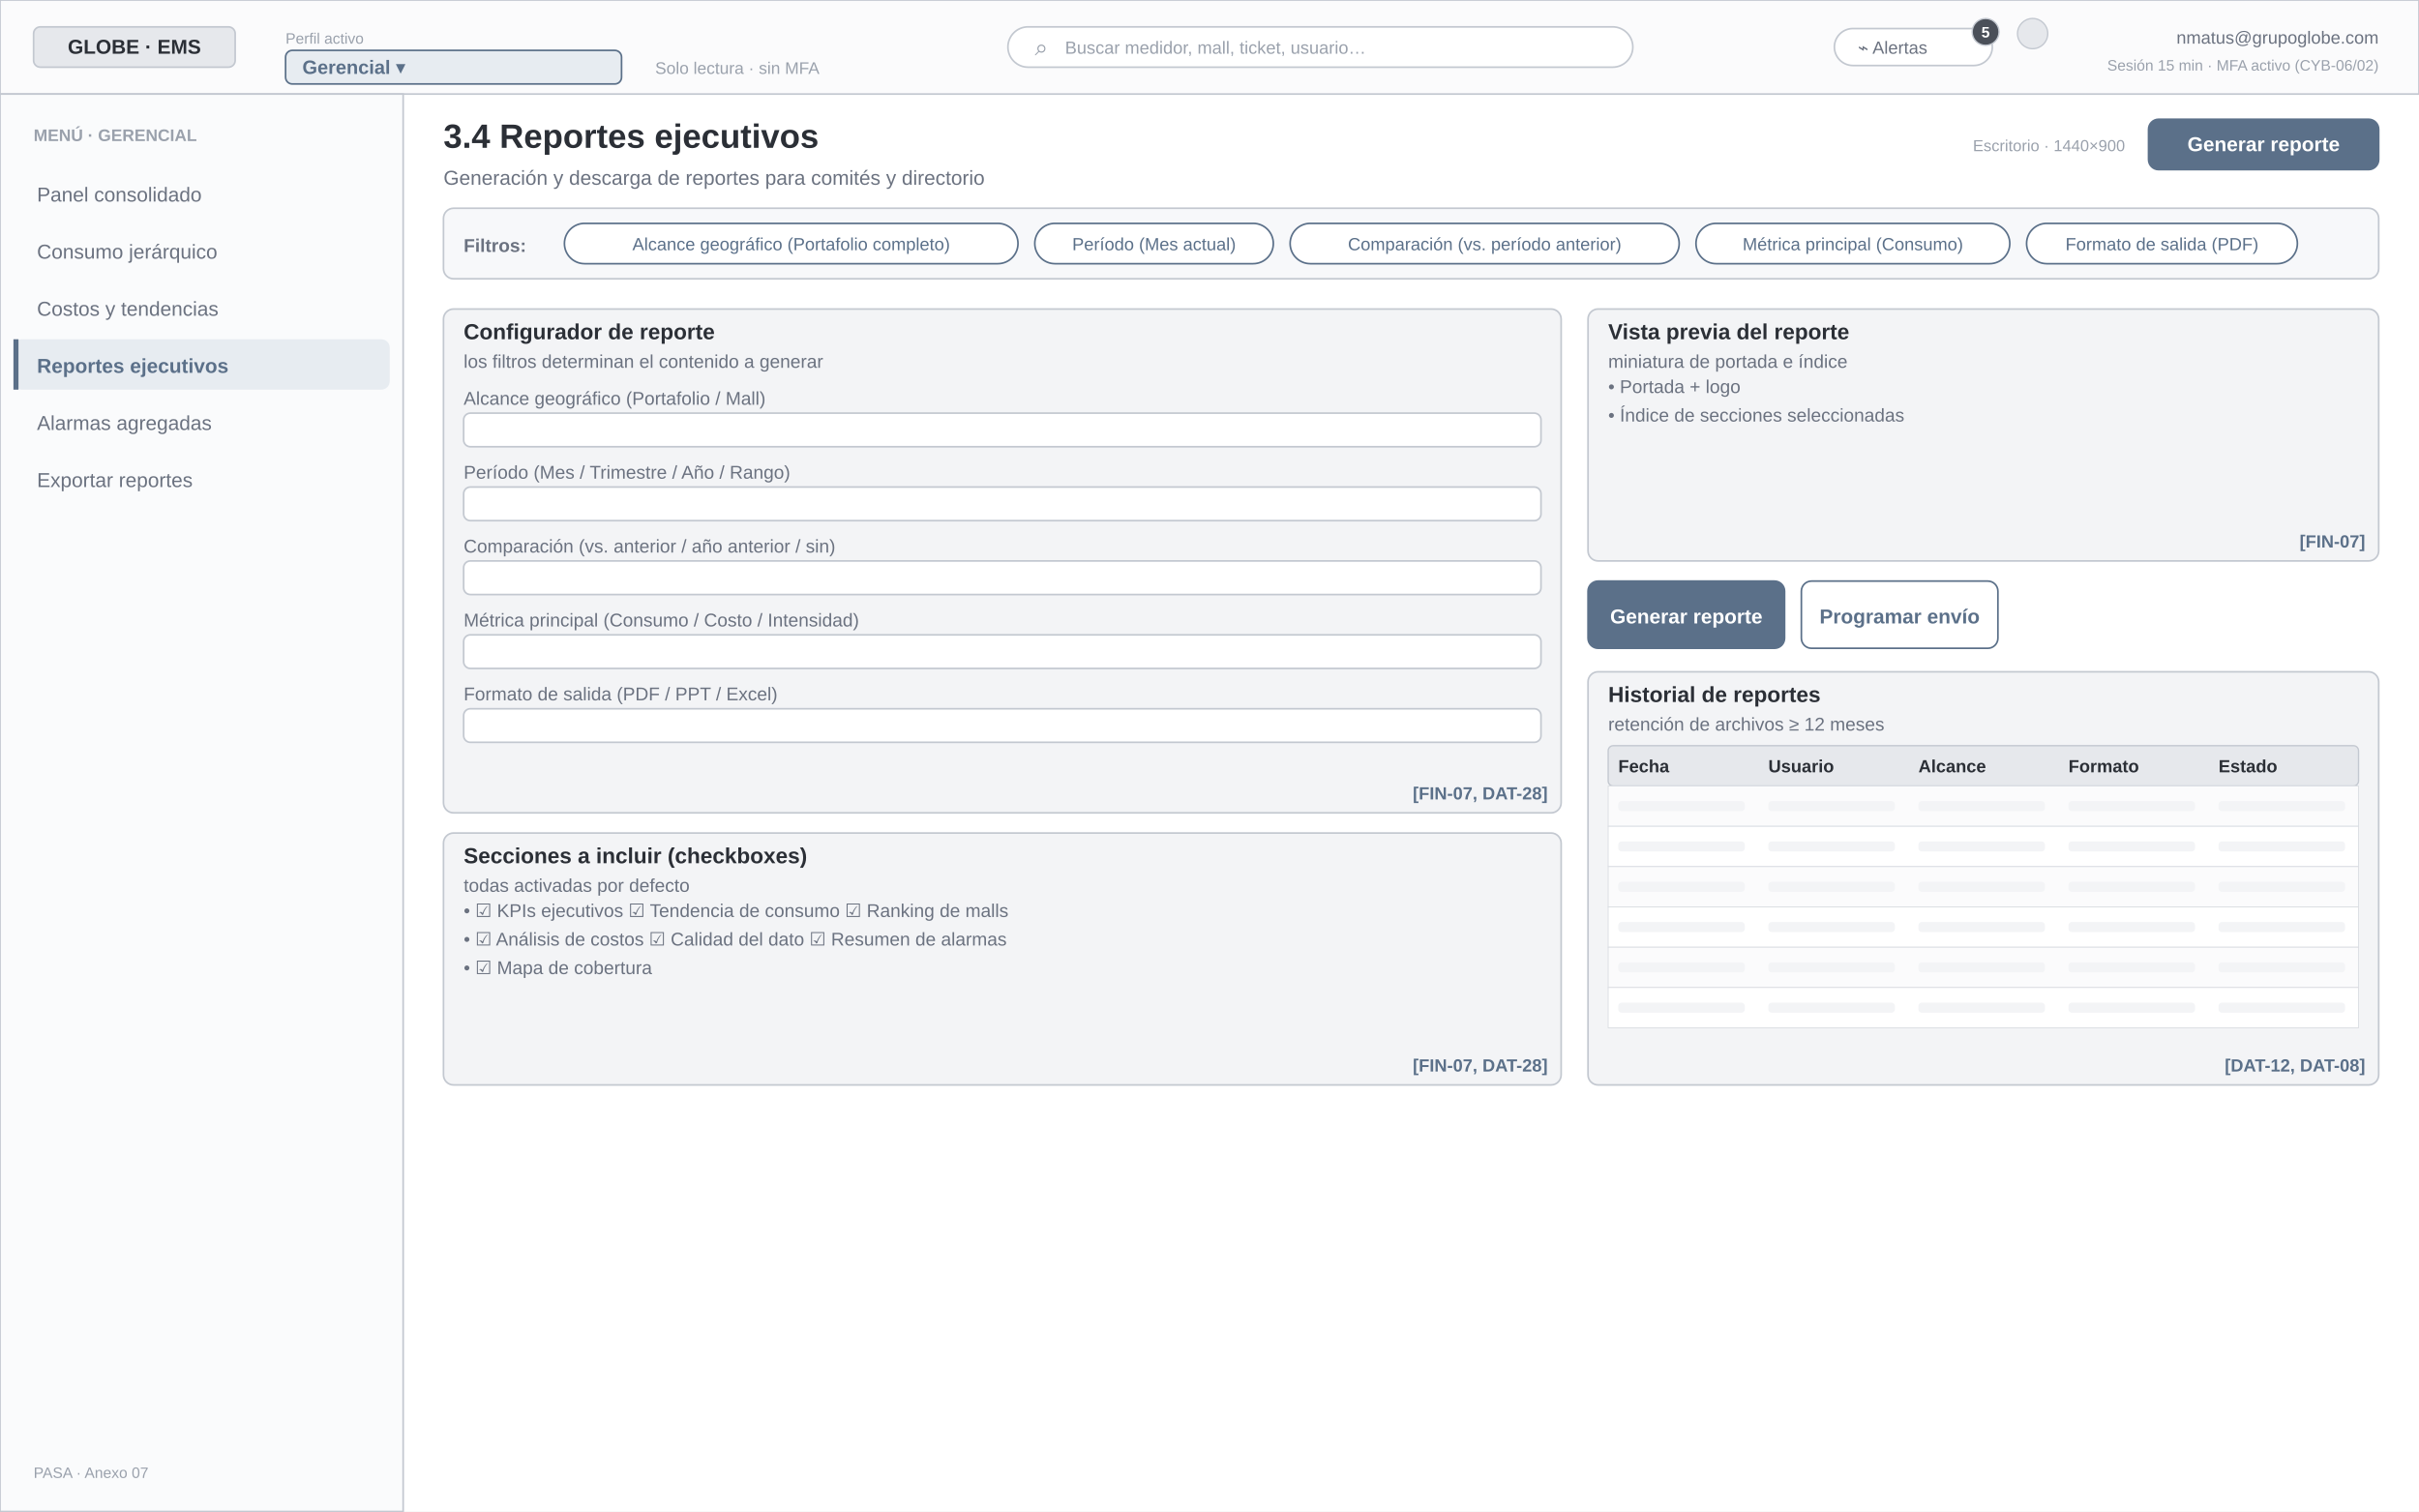
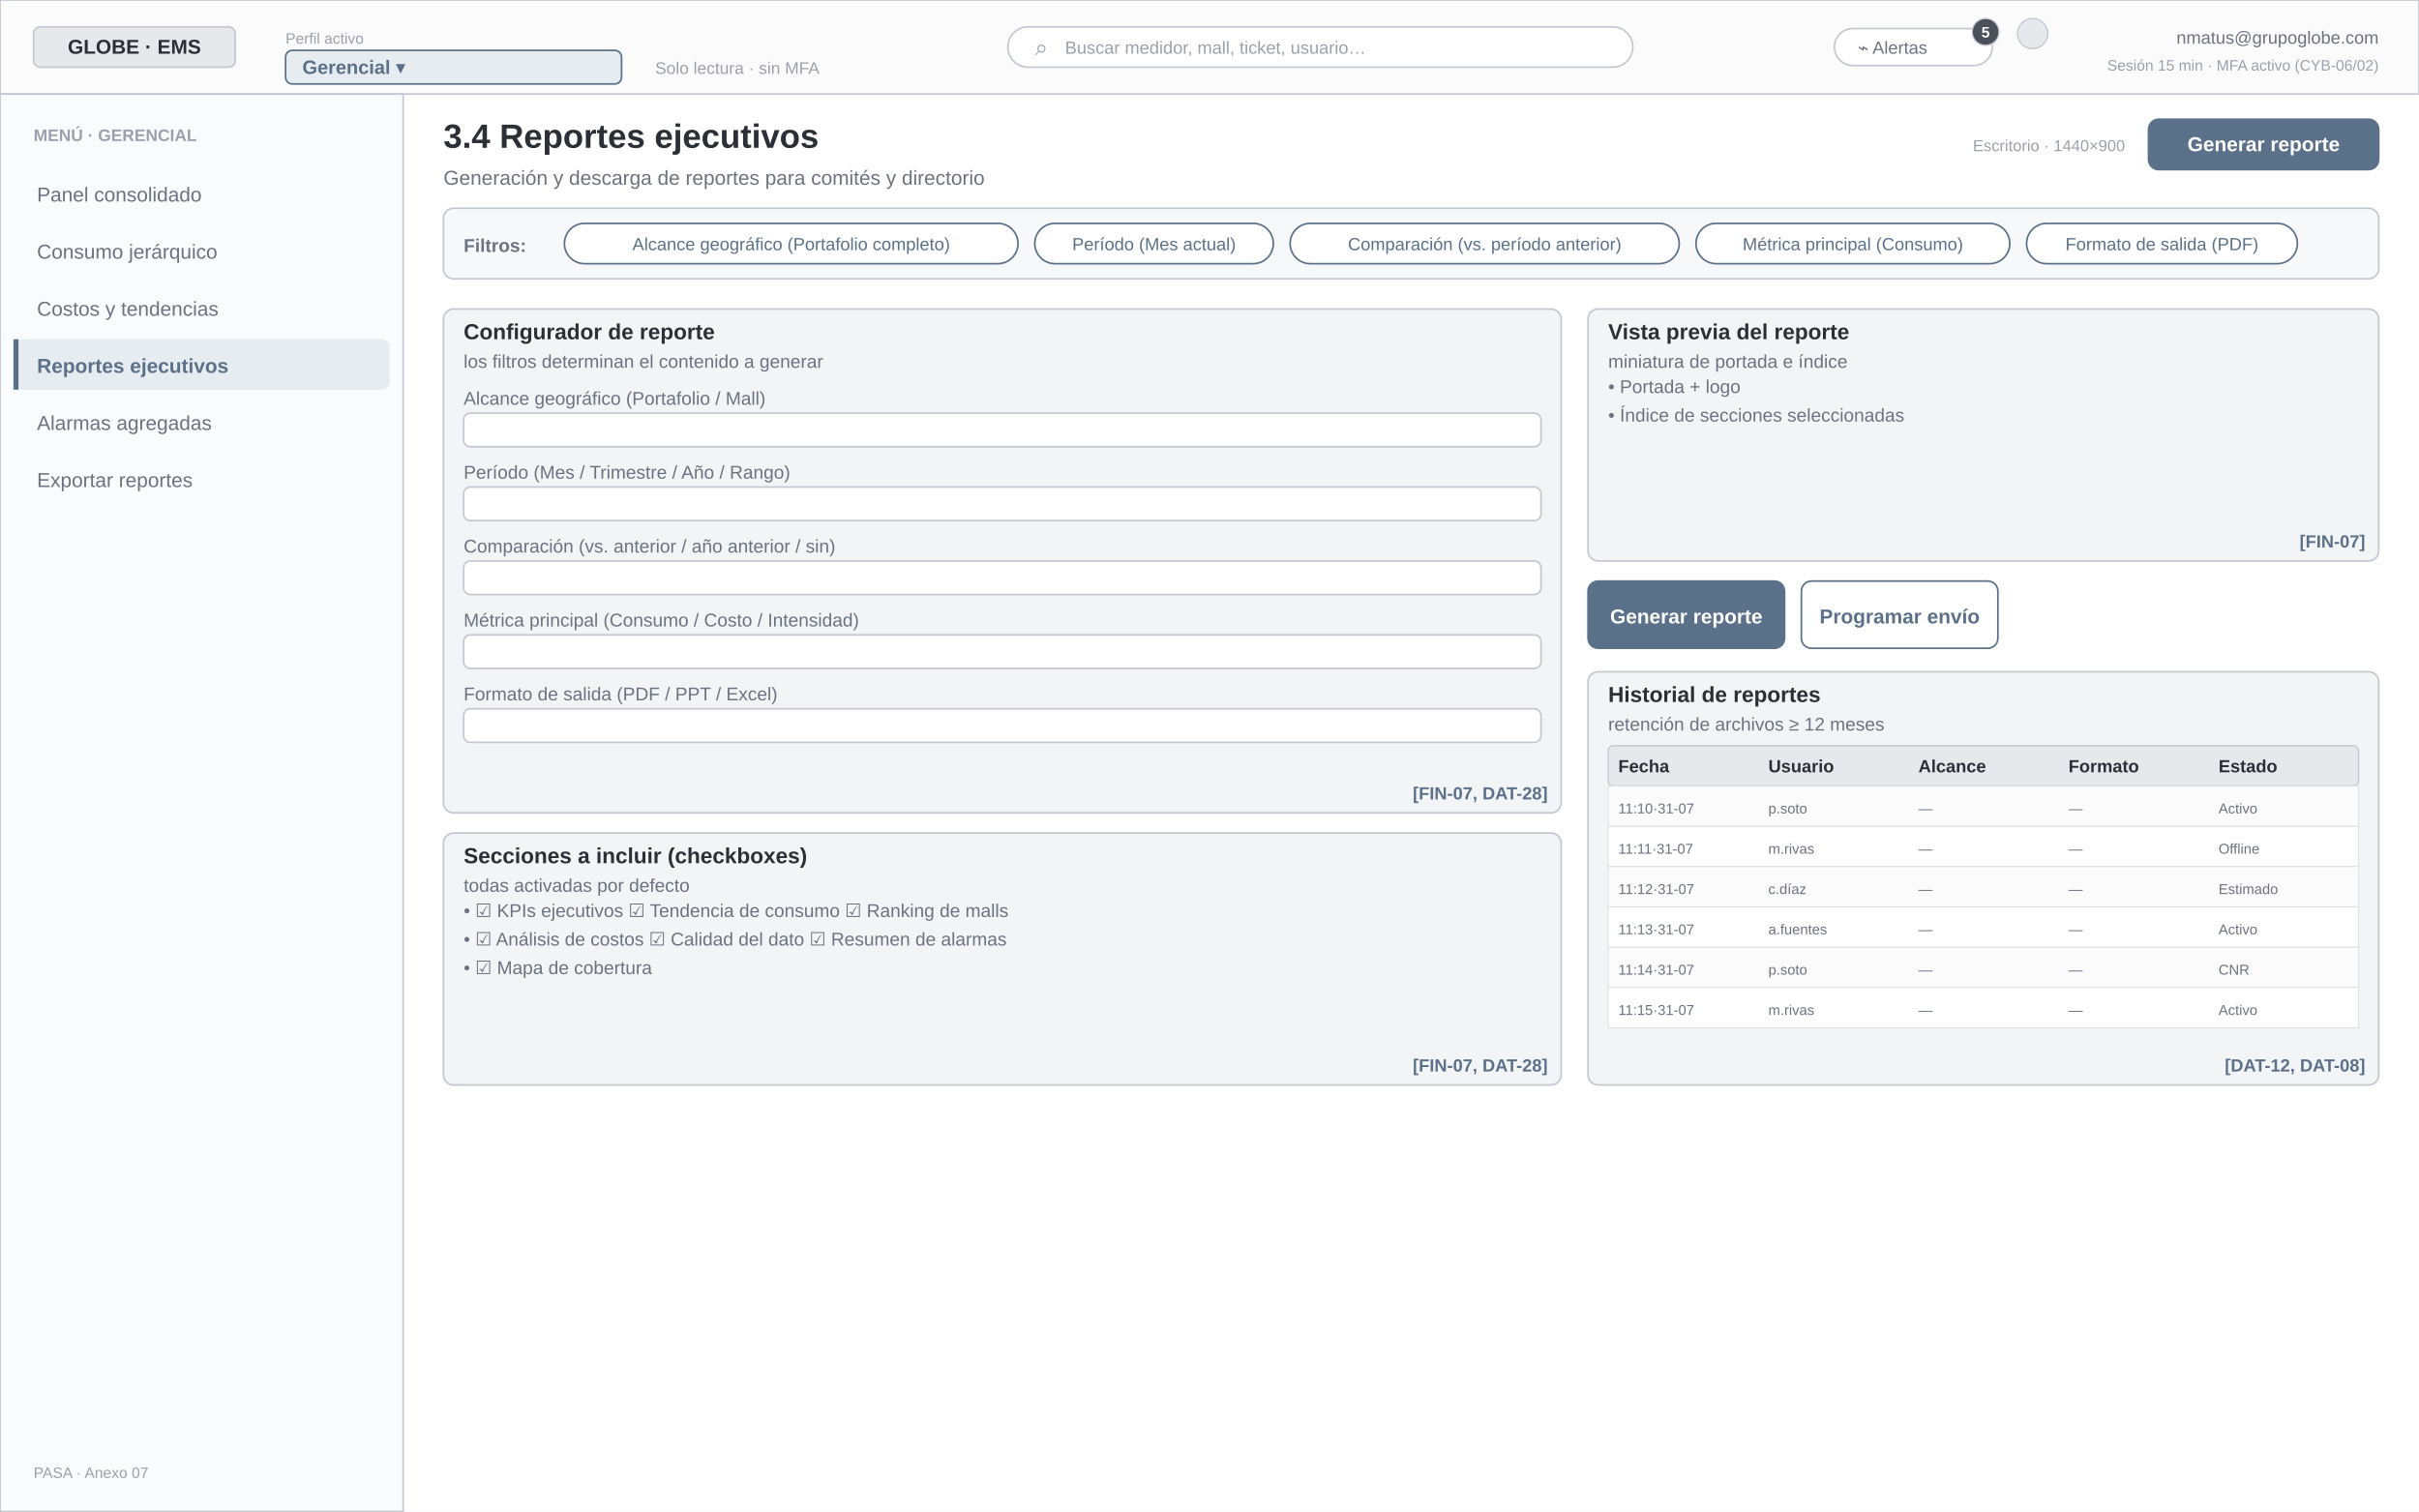
<svg xmlns="http://www.w3.org/2000/svg" viewBox="0 0 1440 900" width="1440" height="900" font-family="'Segoe UI', 'Helvetica Neue', Arial, sans-serif">
  <rect x="0" y="0" width="1440" height="900" rx="0" fill="#ffffff" stroke="none" stroke-width="1" />
  <rect x="0" y="0" width="1440" height="56" rx="0" fill="#fbfbfc" stroke="#c3c8d0" stroke-width="1" />
  <rect x="20" y="16" width="120" height="24" rx="4" fill="#e6e8ec" stroke="#c3c8d0" stroke-width="1" />
  <text x="80" y="32" font-family="'Segoe UI', 'Helvetica Neue', Arial, sans-serif" font-size="12" fill="#2b2f36" font-weight="700" text-anchor="middle">GLOBE · EMS</text>
  <text x="170" y="26" font-family="'Segoe UI', 'Helvetica Neue', Arial, sans-serif" font-size="9" fill="#9aa1ac" font-weight="normal" text-anchor="start">Perfil activo</text>
  <rect x="170" y="30" width="200" height="20" rx="4" fill="#e7ecf1" stroke="#5b7089" stroke-width="1" />
  <text x="180" y="44" font-family="'Segoe UI', 'Helvetica Neue', Arial, sans-serif" font-size="11.5" fill="#5b7089" font-weight="600" text-anchor="start">Gerencial  ▾</text>
  <text x="390" y="44" font-family="'Segoe UI', 'Helvetica Neue', Arial, sans-serif" font-size="10" fill="#9aa1ac" font-weight="normal" text-anchor="start">Solo lectura · sin MFA</text>
  <rect x="600" y="16" width="372" height="24" rx="12" fill="#ffffff" stroke="#c3c8d0" stroke-width="1" />
  <text x="616" y="33" font-family="'Segoe UI', 'Helvetica Neue', Arial, sans-serif" font-size="14" fill="#9aa1ac" font-weight="normal" text-anchor="start">⌕</text>
  <text x="634" y="32" font-family="'Segoe UI', 'Helvetica Neue', Arial, sans-serif" font-size="10.5" fill="#9aa1ac" font-weight="normal" text-anchor="start">Buscar medidor, mall, ticket, usuario…</text>
  <rect x="1092" y="17" width="94" height="22" rx="11" fill="#ffffff" stroke="#c3c8d0" stroke-width="1" />
  <text x="1106" y="32" font-family="'Segoe UI', 'Helvetica Neue', Arial, sans-serif" font-size="10.5" fill="#6b7280" font-weight="normal" text-anchor="start">⌁ Alertas</text>
  <circle cx="1182" cy="19" r="8" fill="#4b5059" stroke="#c3c8d0" stroke-width="0.8" />
  <text x="1182" y="22.3" font-family="'Segoe UI', 'Helvetica Neue', Arial, sans-serif" font-size="9" fill="#ffffff" font-weight="700" text-anchor="middle">5</text>
  <circle cx="1210" cy="20" r="9" fill="#e6e8ec" stroke="#c3c8d0" stroke-width="0.8" />
  <text x="1416" y="26" font-family="'Segoe UI', 'Helvetica Neue', Arial, sans-serif" font-size="10.5" fill="#6b7280" font-weight="normal" text-anchor="end">nmatus@grupoglobe.com</text>
  <text x="1416" y="42" font-family="'Segoe UI', 'Helvetica Neue', Arial, sans-serif" font-size="9" fill="#9aa1ac" font-weight="normal" text-anchor="end">Sesión 15 min · MFA activo (CYB-06/02)</text>
  <rect x="0" y="56" width="240" height="844" rx="0" fill="#fafbfc" stroke="#c3c8d0" stroke-width="1" />
  <text x="20" y="84" font-family="'Segoe UI', 'Helvetica Neue', Arial, sans-serif" font-size="10" fill="#9aa1ac" font-weight="700" text-anchor="start">MENÚ · GERENCIAL</text>
  <text x="22" y="120" font-family="'Segoe UI', 'Helvetica Neue', Arial, sans-serif" font-size="12" fill="#6b7280" font-weight="normal" text-anchor="start">Panel consolidado</text>
  <text x="22" y="154" font-family="'Segoe UI', 'Helvetica Neue', Arial, sans-serif" font-size="12" fill="#6b7280" font-weight="normal" text-anchor="start">Consumo jerárquico</text>
  <text x="22" y="188" font-family="'Segoe UI', 'Helvetica Neue', Arial, sans-serif" font-size="12" fill="#6b7280" font-weight="normal" text-anchor="start">Costos y tendencias</text>
  <rect x="8" y="202" width="224" height="30" rx="5" fill="#e7ecf1" stroke="none" stroke-width="1" />
  <rect x="8" y="202" width="3" height="30" rx="0" fill="#5b7089" stroke="none" stroke-width="1" />
  <text x="22" y="222" font-family="'Segoe UI', 'Helvetica Neue', Arial, sans-serif" font-size="12" fill="#5b7089" font-weight="700" text-anchor="start">Reportes ejecutivos</text>
  <text x="22" y="256" font-family="'Segoe UI', 'Helvetica Neue', Arial, sans-serif" font-size="12" fill="#6b7280" font-weight="normal" text-anchor="start">Alarmas agregadas</text>
  <text x="22" y="290" font-family="'Segoe UI', 'Helvetica Neue', Arial, sans-serif" font-size="12" fill="#6b7280" font-weight="normal" text-anchor="start">Exportar reportes</text>
  <text x="20" y="880" font-family="'Segoe UI', 'Helvetica Neue', Arial, sans-serif" font-size="9" fill="#9aa1ac" font-weight="normal" text-anchor="start">PASA · Anexo 07</text>
  <text x="264" y="88" font-family="'Segoe UI', 'Helvetica Neue', Arial, sans-serif" font-size="20" fill="#2b2f36" font-weight="700" text-anchor="start">3.4  Reportes ejecutivos</text>
  <rect x="1279.0" y="71" width="137.0" height="30" rx="6" fill="#5b7089" stroke="#5b7089" stroke-width="1" />
  <text x="1347.5" y="90" font-family="'Segoe UI', 'Helvetica Neue', Arial, sans-serif" font-size="12" fill="#ffffff" font-weight="700" text-anchor="middle">Generar reporte</text>
  <text x="1265.0" y="90" font-family="'Segoe UI', 'Helvetica Neue', Arial, sans-serif" font-size="9.5" fill="#9aa1ac" font-weight="normal" text-anchor="end">Escritorio · 1440×900</text>
  <text x="264" y="110" font-family="'Segoe UI', 'Helvetica Neue', Arial, sans-serif" font-size="12" fill="#6b7280" font-weight="normal" text-anchor="start">Generación y descarga de reportes para comités y directorio</text>
  <rect x="264" y="124" width="1152" height="42" rx="6" fill="#f7f8fa" stroke="#c3c8d0" stroke-width="1" />
  <text x="276" y="150" font-family="'Segoe UI', 'Helvetica Neue', Arial, sans-serif" font-size="11" fill="#6b7280" font-weight="700" text-anchor="start">Filtros:</text>
  <rect x="336" y="133" width="270.0" height="24" rx="12" fill="#ffffff" stroke="#5b7089" stroke-width="1" />
  <text x="471.0" y="149" font-family="'Segoe UI', 'Helvetica Neue', Arial, sans-serif" font-size="10.5" fill="#5b7089" font-weight="normal" text-anchor="middle">Alcance geográfico (Portafolio completo)</text>
  <rect x="616.0" y="133" width="142.0" height="24" rx="12" fill="#ffffff" stroke="#5b7089" stroke-width="1" />
  <text x="687.0" y="149" font-family="'Segoe UI', 'Helvetica Neue', Arial, sans-serif" font-size="10.5" fill="#5b7089" font-weight="normal" text-anchor="middle">Período (Mes actual)</text>
  <rect x="768.0" y="133" width="231.6" height="24" rx="12" fill="#ffffff" stroke="#5b7089" stroke-width="1" />
  <text x="883.8" y="149" font-family="'Segoe UI', 'Helvetica Neue', Arial, sans-serif" font-size="10.5" fill="#5b7089" font-weight="normal" text-anchor="middle">Comparación (vs. período anterior)</text>
  <rect x="1009.6" y="133" width="186.8" height="24" rx="12" fill="#ffffff" stroke="#5b7089" stroke-width="1" />
  <text x="1103.0" y="149" font-family="'Segoe UI', 'Helvetica Neue', Arial, sans-serif" font-size="10.5" fill="#5b7089" font-weight="normal" text-anchor="middle">Métrica principal (Consumo)</text>
  <rect x="1206.4" y="133" width="161.2" height="24" rx="12" fill="#ffffff" stroke="#5b7089" stroke-width="1" />
  <text x="1287.0" y="149" font-family="'Segoe UI', 'Helvetica Neue', Arial, sans-serif" font-size="10.5" fill="#5b7089" font-weight="normal" text-anchor="middle">Formato de salida (PDF)</text>
  <rect x="264.0" y="184" width="665.333" height="300" rx="6" fill="#f3f4f6" stroke="#c3c8d0" stroke-width="1" />
  <text x="276.0" y="202" font-family="'Segoe UI', 'Helvetica Neue', Arial, sans-serif" font-size="13" fill="#2b2f36" font-weight="700" text-anchor="start">Configurador de reporte</text>
  <text x="276.0" y="219" font-family="'Segoe UI', 'Helvetica Neue', Arial, sans-serif" font-size="11" fill="#6b7280" font-weight="normal" text-anchor="start">los filtros determinan el contenido a generar</text>
  <text x="276.0" y="241" font-family="'Segoe UI', 'Helvetica Neue', Arial, sans-serif" font-size="11" fill="#6b7280" font-weight="normal" text-anchor="start">Alcance geográfico (Portafolio / Mall)</text>
  <rect x="276.0" y="246" width="641.333" height="20" rx="4" fill="#ffffff" stroke="#c3c8d0" stroke-width="1" />
  <text x="276.0" y="285" font-family="'Segoe UI', 'Helvetica Neue', Arial, sans-serif" font-size="11" fill="#6b7280" font-weight="normal" text-anchor="start">Período (Mes / Trimestre / Año / Rango)</text>
  <rect x="276.0" y="290" width="641.333" height="20" rx="4" fill="#ffffff" stroke="#c3c8d0" stroke-width="1" />
  <text x="276.0" y="329" font-family="'Segoe UI', 'Helvetica Neue', Arial, sans-serif" font-size="11" fill="#6b7280" font-weight="normal" text-anchor="start">Comparación (vs. anterior / año anterior / sin)</text>
  <rect x="276.0" y="334" width="641.333" height="20" rx="4" fill="#ffffff" stroke="#c3c8d0" stroke-width="1" />
  <text x="276.0" y="373" font-family="'Segoe UI', 'Helvetica Neue', Arial, sans-serif" font-size="11" fill="#6b7280" font-weight="normal" text-anchor="start">Métrica principal (Consumo / Costo / Intensidad)</text>
  <rect x="276.0" y="378" width="641.333" height="20" rx="4" fill="#ffffff" stroke="#c3c8d0" stroke-width="1" />
  <text x="276.0" y="417" font-family="'Segoe UI', 'Helvetica Neue', Arial, sans-serif" font-size="11" fill="#6b7280" font-weight="normal" text-anchor="start">Formato de salida (PDF / PPT / Excel)</text>
  <rect x="276.0" y="422" width="641.333" height="20" rx="4" fill="#ffffff" stroke="#c3c8d0" stroke-width="1" />
  <text x="921.333" y="476" font-family="'Segoe UI', 'Helvetica Neue', Arial, sans-serif" font-size="10.5" fill="#5b7089" font-weight="600" text-anchor="end">[FIN-07, DAT-28]</text>
  <rect x="264.0" y="496" width="665.333" height="150" rx="6" fill="#f3f4f6" stroke="#c3c8d0" stroke-width="1" />
  <text x="276.0" y="514" font-family="'Segoe UI', 'Helvetica Neue', Arial, sans-serif" font-size="13" fill="#2b2f36" font-weight="700" text-anchor="start">Secciones a incluir (checkboxes)</text>
  <text x="276.0" y="531" font-family="'Segoe UI', 'Helvetica Neue', Arial, sans-serif" font-size="11" fill="#6b7280" font-weight="normal" text-anchor="start">todas activadas por defecto</text>
  <text x="276.0" y="546" font-family="'Segoe UI', 'Helvetica Neue', Arial, sans-serif" font-size="11" fill="#6b7280" font-weight="normal" text-anchor="start">• ☑ KPIs ejecutivos    ☑ Tendencia de consumo    ☑ Ranking de malls</text>
  <text x="276.0" y="563" font-family="'Segoe UI', 'Helvetica Neue', Arial, sans-serif" font-size="11" fill="#6b7280" font-weight="normal" text-anchor="start">• ☑ Análisis de costos    ☑ Calidad del dato    ☑ Resumen de alarmas</text>
  <text x="276.0" y="580" font-family="'Segoe UI', 'Helvetica Neue', Arial, sans-serif" font-size="11" fill="#6b7280" font-weight="normal" text-anchor="start">• ☑ Mapa de cobertura</text>
  <text x="921.333" y="638" font-family="'Segoe UI', 'Helvetica Neue', Arial, sans-serif" font-size="10.5" fill="#5b7089" font-weight="600" text-anchor="end">[FIN-07, DAT-28]</text>
  <rect x="945.333" y="184" width="470.667" height="150" rx="6" fill="#f3f4f6" stroke="#c3c8d0" stroke-width="1" />
  <text x="957.333" y="202" font-family="'Segoe UI', 'Helvetica Neue', Arial, sans-serif" font-size="13" fill="#2b2f36" font-weight="700" text-anchor="start">Vista previa del reporte</text>
  <text x="957.333" y="219" font-family="'Segoe UI', 'Helvetica Neue', Arial, sans-serif" font-size="11" fill="#6b7280" font-weight="normal" text-anchor="start">miniatura de portada e índice</text>
  <text x="957.333" y="234" font-family="'Segoe UI', 'Helvetica Neue', Arial, sans-serif" font-size="11" fill="#6b7280" font-weight="normal" text-anchor="start">• Portada + logo</text>
  <text x="957.333" y="251" font-family="'Segoe UI', 'Helvetica Neue', Arial, sans-serif" font-size="11" fill="#6b7280" font-weight="normal" text-anchor="start">• Índice de secciones seleccionadas</text>
  <text x="1408.0" y="326" font-family="'Segoe UI', 'Helvetica Neue', Arial, sans-serif" font-size="10.5" fill="#5b7089" font-weight="600" text-anchor="end">[FIN-07]</text>
  <rect x="945.333" y="346" width="117" height="40" rx="6" fill="#5b7089" stroke="#5b7089" stroke-width="1" />
  <text x="1003.833" y="371.2" font-family="'Segoe UI', 'Helvetica Neue', Arial, sans-serif" font-size="12" fill="#ffffff" font-weight="600" text-anchor="middle">Generar reporte</text>
  <rect x="1072.333" y="346" width="117" height="40" rx="6" fill="#ffffff" stroke="#5b7089" stroke-width="1" />
  <text x="1130.833" y="371.2" font-family="'Segoe UI', 'Helvetica Neue', Arial, sans-serif" font-size="12" fill="#5b7089" font-weight="600" text-anchor="middle">Programar envío</text>
  <rect x="945.333" y="400" width="470.667" height="246" rx="6" fill="#f3f4f6" stroke="#c3c8d0" stroke-width="1" />
  <text x="957.333" y="418" font-family="'Segoe UI', 'Helvetica Neue', Arial, sans-serif" font-size="13" fill="#2b2f36" font-weight="700" text-anchor="start">Historial de reportes</text>
  <text x="957.333" y="435" font-family="'Segoe UI', 'Helvetica Neue', Arial, sans-serif" font-size="11" fill="#6b7280" font-weight="normal" text-anchor="start">retención de archivos ≥ 12 meses</text>
  <rect x="957.333" y="444" width="446.667" height="24" rx="3" fill="#e6e8ec" stroke="#c3c8d0" stroke-width="0.8" />
  <text x="963.333" y="459.84" font-family="'Segoe UI', 'Helvetica Neue', Arial, sans-serif" font-size="10.5" fill="#2b2f36" font-weight="700" text-anchor="start">Fecha</text>
  <text x="1052.667" y="459.84" font-family="'Segoe UI', 'Helvetica Neue', Arial, sans-serif" font-size="10.5" fill="#2b2f36" font-weight="700" text-anchor="start">Usuario</text>
  <text x="1142.0" y="459.84" font-family="'Segoe UI', 'Helvetica Neue', Arial, sans-serif" font-size="10.5" fill="#2b2f36" font-weight="700" text-anchor="start">Alcance</text>
  <text x="1231.333" y="459.84" font-family="'Segoe UI', 'Helvetica Neue', Arial, sans-serif" font-size="10.5" fill="#2b2f36" font-weight="700" text-anchor="start">Formato</text>
  <text x="1320.667" y="459.84" font-family="'Segoe UI', 'Helvetica Neue', Arial, sans-serif" font-size="10.5" fill="#2b2f36" font-weight="700" text-anchor="start">Estado</text>
  <rect x="957.333" y="468" width="446.667" height="24" rx="0" fill="#fbfbfc" stroke="#d9dce1" stroke-width="0.5" />
-   <rect x="963.333" y="477.0" width="75.333" height="6" rx="2" fill="#f3f4f6" stroke="none" stroke-width="1" />
-   <rect x="1052.667" y="477.0" width="75.333" height="6" rx="2" fill="#f3f4f6" stroke="none" stroke-width="1" />
-   <rect x="1142.0" y="477.0" width="75.333" height="6" rx="2" fill="#f3f4f6" stroke="none" stroke-width="1" />
-   <rect x="1231.333" y="477.0" width="75.333" height="6" rx="2" fill="#f3f4f6" stroke="none" stroke-width="1" />
-   <rect x="1320.667" y="477.0" width="75.333" height="6" rx="2" fill="#f3f4f6" stroke="none" stroke-width="1" />
+   <text x="963.333" y="484.32" font-family="'Segoe UI', 'Helvetica Neue', Arial, sans-serif" font-size="8.5" fill="#6b7280" font-weight="normal" text-anchor="start">11:10·31-07</text>
+   <text x="1052.667" y="484.32" font-family="'Segoe UI', 'Helvetica Neue', Arial, sans-serif" font-size="8.5" fill="#6b7280" font-weight="normal" text-anchor="start">p.soto</text>
+   <text x="1142.0" y="484.32" font-family="'Segoe UI', 'Helvetica Neue', Arial, sans-serif" font-size="8.5" fill="#6b7280" font-weight="normal" text-anchor="start">—</text>
+   <text x="1231.333" y="484.32" font-family="'Segoe UI', 'Helvetica Neue', Arial, sans-serif" font-size="8.5" fill="#6b7280" font-weight="normal" text-anchor="start">—</text>
+   <text x="1320.667" y="484.32" font-family="'Segoe UI', 'Helvetica Neue', Arial, sans-serif" font-size="8.5" fill="#6b7280" font-weight="normal" text-anchor="start">Activo</text>
  <rect x="957.333" y="492" width="446.667" height="24" rx="0" fill="#ffffff" stroke="#d9dce1" stroke-width="0.5" />
-   <rect x="963.333" y="501.0" width="75.333" height="6" rx="2" fill="#f3f4f6" stroke="none" stroke-width="1" />
-   <rect x="1052.667" y="501.0" width="75.333" height="6" rx="2" fill="#f3f4f6" stroke="none" stroke-width="1" />
-   <rect x="1142.0" y="501.0" width="75.333" height="6" rx="2" fill="#f3f4f6" stroke="none" stroke-width="1" />
-   <rect x="1231.333" y="501.0" width="75.333" height="6" rx="2" fill="#f3f4f6" stroke="none" stroke-width="1" />
-   <rect x="1320.667" y="501.0" width="75.333" height="6" rx="2" fill="#f3f4f6" stroke="none" stroke-width="1" />
+   <text x="963.333" y="508.32" font-family="'Segoe UI', 'Helvetica Neue', Arial, sans-serif" font-size="8.5" fill="#6b7280" font-weight="normal" text-anchor="start">11:11·31-07</text>
+   <text x="1052.667" y="508.32" font-family="'Segoe UI', 'Helvetica Neue', Arial, sans-serif" font-size="8.5" fill="#6b7280" font-weight="normal" text-anchor="start">m.rivas</text>
+   <text x="1142.0" y="508.32" font-family="'Segoe UI', 'Helvetica Neue', Arial, sans-serif" font-size="8.5" fill="#6b7280" font-weight="normal" text-anchor="start">—</text>
+   <text x="1231.333" y="508.32" font-family="'Segoe UI', 'Helvetica Neue', Arial, sans-serif" font-size="8.5" fill="#6b7280" font-weight="normal" text-anchor="start">—</text>
+   <text x="1320.667" y="508.32" font-family="'Segoe UI', 'Helvetica Neue', Arial, sans-serif" font-size="8.5" fill="#6b7280" font-weight="normal" text-anchor="start">Offline</text>
  <rect x="957.333" y="516" width="446.667" height="24" rx="0" fill="#fbfbfc" stroke="#d9dce1" stroke-width="0.5" />
-   <rect x="963.333" y="525.0" width="75.333" height="6" rx="2" fill="#f3f4f6" stroke="none" stroke-width="1" />
-   <rect x="1052.667" y="525.0" width="75.333" height="6" rx="2" fill="#f3f4f6" stroke="none" stroke-width="1" />
-   <rect x="1142.0" y="525.0" width="75.333" height="6" rx="2" fill="#f3f4f6" stroke="none" stroke-width="1" />
-   <rect x="1231.333" y="525.0" width="75.333" height="6" rx="2" fill="#f3f4f6" stroke="none" stroke-width="1" />
-   <rect x="1320.667" y="525.0" width="75.333" height="6" rx="2" fill="#f3f4f6" stroke="none" stroke-width="1" />
+   <text x="963.333" y="532.32" font-family="'Segoe UI', 'Helvetica Neue', Arial, sans-serif" font-size="8.5" fill="#6b7280" font-weight="normal" text-anchor="start">11:12·31-07</text>
+   <text x="1052.667" y="532.32" font-family="'Segoe UI', 'Helvetica Neue', Arial, sans-serif" font-size="8.5" fill="#6b7280" font-weight="normal" text-anchor="start">c.díaz</text>
+   <text x="1142.0" y="532.32" font-family="'Segoe UI', 'Helvetica Neue', Arial, sans-serif" font-size="8.5" fill="#6b7280" font-weight="normal" text-anchor="start">—</text>
+   <text x="1231.333" y="532.32" font-family="'Segoe UI', 'Helvetica Neue', Arial, sans-serif" font-size="8.5" fill="#6b7280" font-weight="normal" text-anchor="start">—</text>
+   <text x="1320.667" y="532.32" font-family="'Segoe UI', 'Helvetica Neue', Arial, sans-serif" font-size="8.5" fill="#6b7280" font-weight="normal" text-anchor="start">Estimado</text>
  <rect x="957.333" y="540" width="446.667" height="24" rx="0" fill="#ffffff" stroke="#d9dce1" stroke-width="0.5" />
-   <rect x="963.333" y="549.0" width="75.333" height="6" rx="2" fill="#f3f4f6" stroke="none" stroke-width="1" />
-   <rect x="1052.667" y="549.0" width="75.333" height="6" rx="2" fill="#f3f4f6" stroke="none" stroke-width="1" />
-   <rect x="1142.0" y="549.0" width="75.333" height="6" rx="2" fill="#f3f4f6" stroke="none" stroke-width="1" />
-   <rect x="1231.333" y="549.0" width="75.333" height="6" rx="2" fill="#f3f4f6" stroke="none" stroke-width="1" />
-   <rect x="1320.667" y="549.0" width="75.333" height="6" rx="2" fill="#f3f4f6" stroke="none" stroke-width="1" />
+   <text x="963.333" y="556.32" font-family="'Segoe UI', 'Helvetica Neue', Arial, sans-serif" font-size="8.5" fill="#6b7280" font-weight="normal" text-anchor="start">11:13·31-07</text>
+   <text x="1052.667" y="556.32" font-family="'Segoe UI', 'Helvetica Neue', Arial, sans-serif" font-size="8.5" fill="#6b7280" font-weight="normal" text-anchor="start">a.fuentes</text>
+   <text x="1142.0" y="556.32" font-family="'Segoe UI', 'Helvetica Neue', Arial, sans-serif" font-size="8.5" fill="#6b7280" font-weight="normal" text-anchor="start">—</text>
+   <text x="1231.333" y="556.32" font-family="'Segoe UI', 'Helvetica Neue', Arial, sans-serif" font-size="8.5" fill="#6b7280" font-weight="normal" text-anchor="start">—</text>
+   <text x="1320.667" y="556.32" font-family="'Segoe UI', 'Helvetica Neue', Arial, sans-serif" font-size="8.5" fill="#6b7280" font-weight="normal" text-anchor="start">Activo</text>
  <rect x="957.333" y="564" width="446.667" height="24" rx="0" fill="#fbfbfc" stroke="#d9dce1" stroke-width="0.5" />
-   <rect x="963.333" y="573.0" width="75.333" height="6" rx="2" fill="#f3f4f6" stroke="none" stroke-width="1" />
-   <rect x="1052.667" y="573.0" width="75.333" height="6" rx="2" fill="#f3f4f6" stroke="none" stroke-width="1" />
-   <rect x="1142.0" y="573.0" width="75.333" height="6" rx="2" fill="#f3f4f6" stroke="none" stroke-width="1" />
-   <rect x="1231.333" y="573.0" width="75.333" height="6" rx="2" fill="#f3f4f6" stroke="none" stroke-width="1" />
-   <rect x="1320.667" y="573.0" width="75.333" height="6" rx="2" fill="#f3f4f6" stroke="none" stroke-width="1" />
+   <text x="963.333" y="580.32" font-family="'Segoe UI', 'Helvetica Neue', Arial, sans-serif" font-size="8.5" fill="#6b7280" font-weight="normal" text-anchor="start">11:14·31-07</text>
+   <text x="1052.667" y="580.32" font-family="'Segoe UI', 'Helvetica Neue', Arial, sans-serif" font-size="8.5" fill="#6b7280" font-weight="normal" text-anchor="start">p.soto</text>
+   <text x="1142.0" y="580.32" font-family="'Segoe UI', 'Helvetica Neue', Arial, sans-serif" font-size="8.5" fill="#6b7280" font-weight="normal" text-anchor="start">—</text>
+   <text x="1231.333" y="580.32" font-family="'Segoe UI', 'Helvetica Neue', Arial, sans-serif" font-size="8.5" fill="#6b7280" font-weight="normal" text-anchor="start">—</text>
+   <text x="1320.667" y="580.32" font-family="'Segoe UI', 'Helvetica Neue', Arial, sans-serif" font-size="8.5" fill="#6b7280" font-weight="normal" text-anchor="start">CNR</text>
  <rect x="957.333" y="588" width="446.667" height="24" rx="0" fill="#ffffff" stroke="#d9dce1" stroke-width="0.5" />
-   <rect x="963.333" y="597.0" width="75.333" height="6" rx="2" fill="#f3f4f6" stroke="none" stroke-width="1" />
-   <rect x="1052.667" y="597.0" width="75.333" height="6" rx="2" fill="#f3f4f6" stroke="none" stroke-width="1" />
-   <rect x="1142.0" y="597.0" width="75.333" height="6" rx="2" fill="#f3f4f6" stroke="none" stroke-width="1" />
-   <rect x="1231.333" y="597.0" width="75.333" height="6" rx="2" fill="#f3f4f6" stroke="none" stroke-width="1" />
-   <rect x="1320.667" y="597.0" width="75.333" height="6" rx="2" fill="#f3f4f6" stroke="none" stroke-width="1" />
+   <text x="963.333" y="604.32" font-family="'Segoe UI', 'Helvetica Neue', Arial, sans-serif" font-size="8.5" fill="#6b7280" font-weight="normal" text-anchor="start">11:15·31-07</text>
+   <text x="1052.667" y="604.32" font-family="'Segoe UI', 'Helvetica Neue', Arial, sans-serif" font-size="8.5" fill="#6b7280" font-weight="normal" text-anchor="start">m.rivas</text>
+   <text x="1142.0" y="604.32" font-family="'Segoe UI', 'Helvetica Neue', Arial, sans-serif" font-size="8.5" fill="#6b7280" font-weight="normal" text-anchor="start">—</text>
+   <text x="1231.333" y="604.32" font-family="'Segoe UI', 'Helvetica Neue', Arial, sans-serif" font-size="8.5" fill="#6b7280" font-weight="normal" text-anchor="start">—</text>
+   <text x="1320.667" y="604.32" font-family="'Segoe UI', 'Helvetica Neue', Arial, sans-serif" font-size="8.5" fill="#6b7280" font-weight="normal" text-anchor="start">Activo</text>
  <text x="1408.0" y="638" font-family="'Segoe UI', 'Helvetica Neue', Arial, sans-serif" font-size="10.5" fill="#5b7089" font-weight="600" text-anchor="end">[DAT-12, DAT-08]</text>
</svg>
